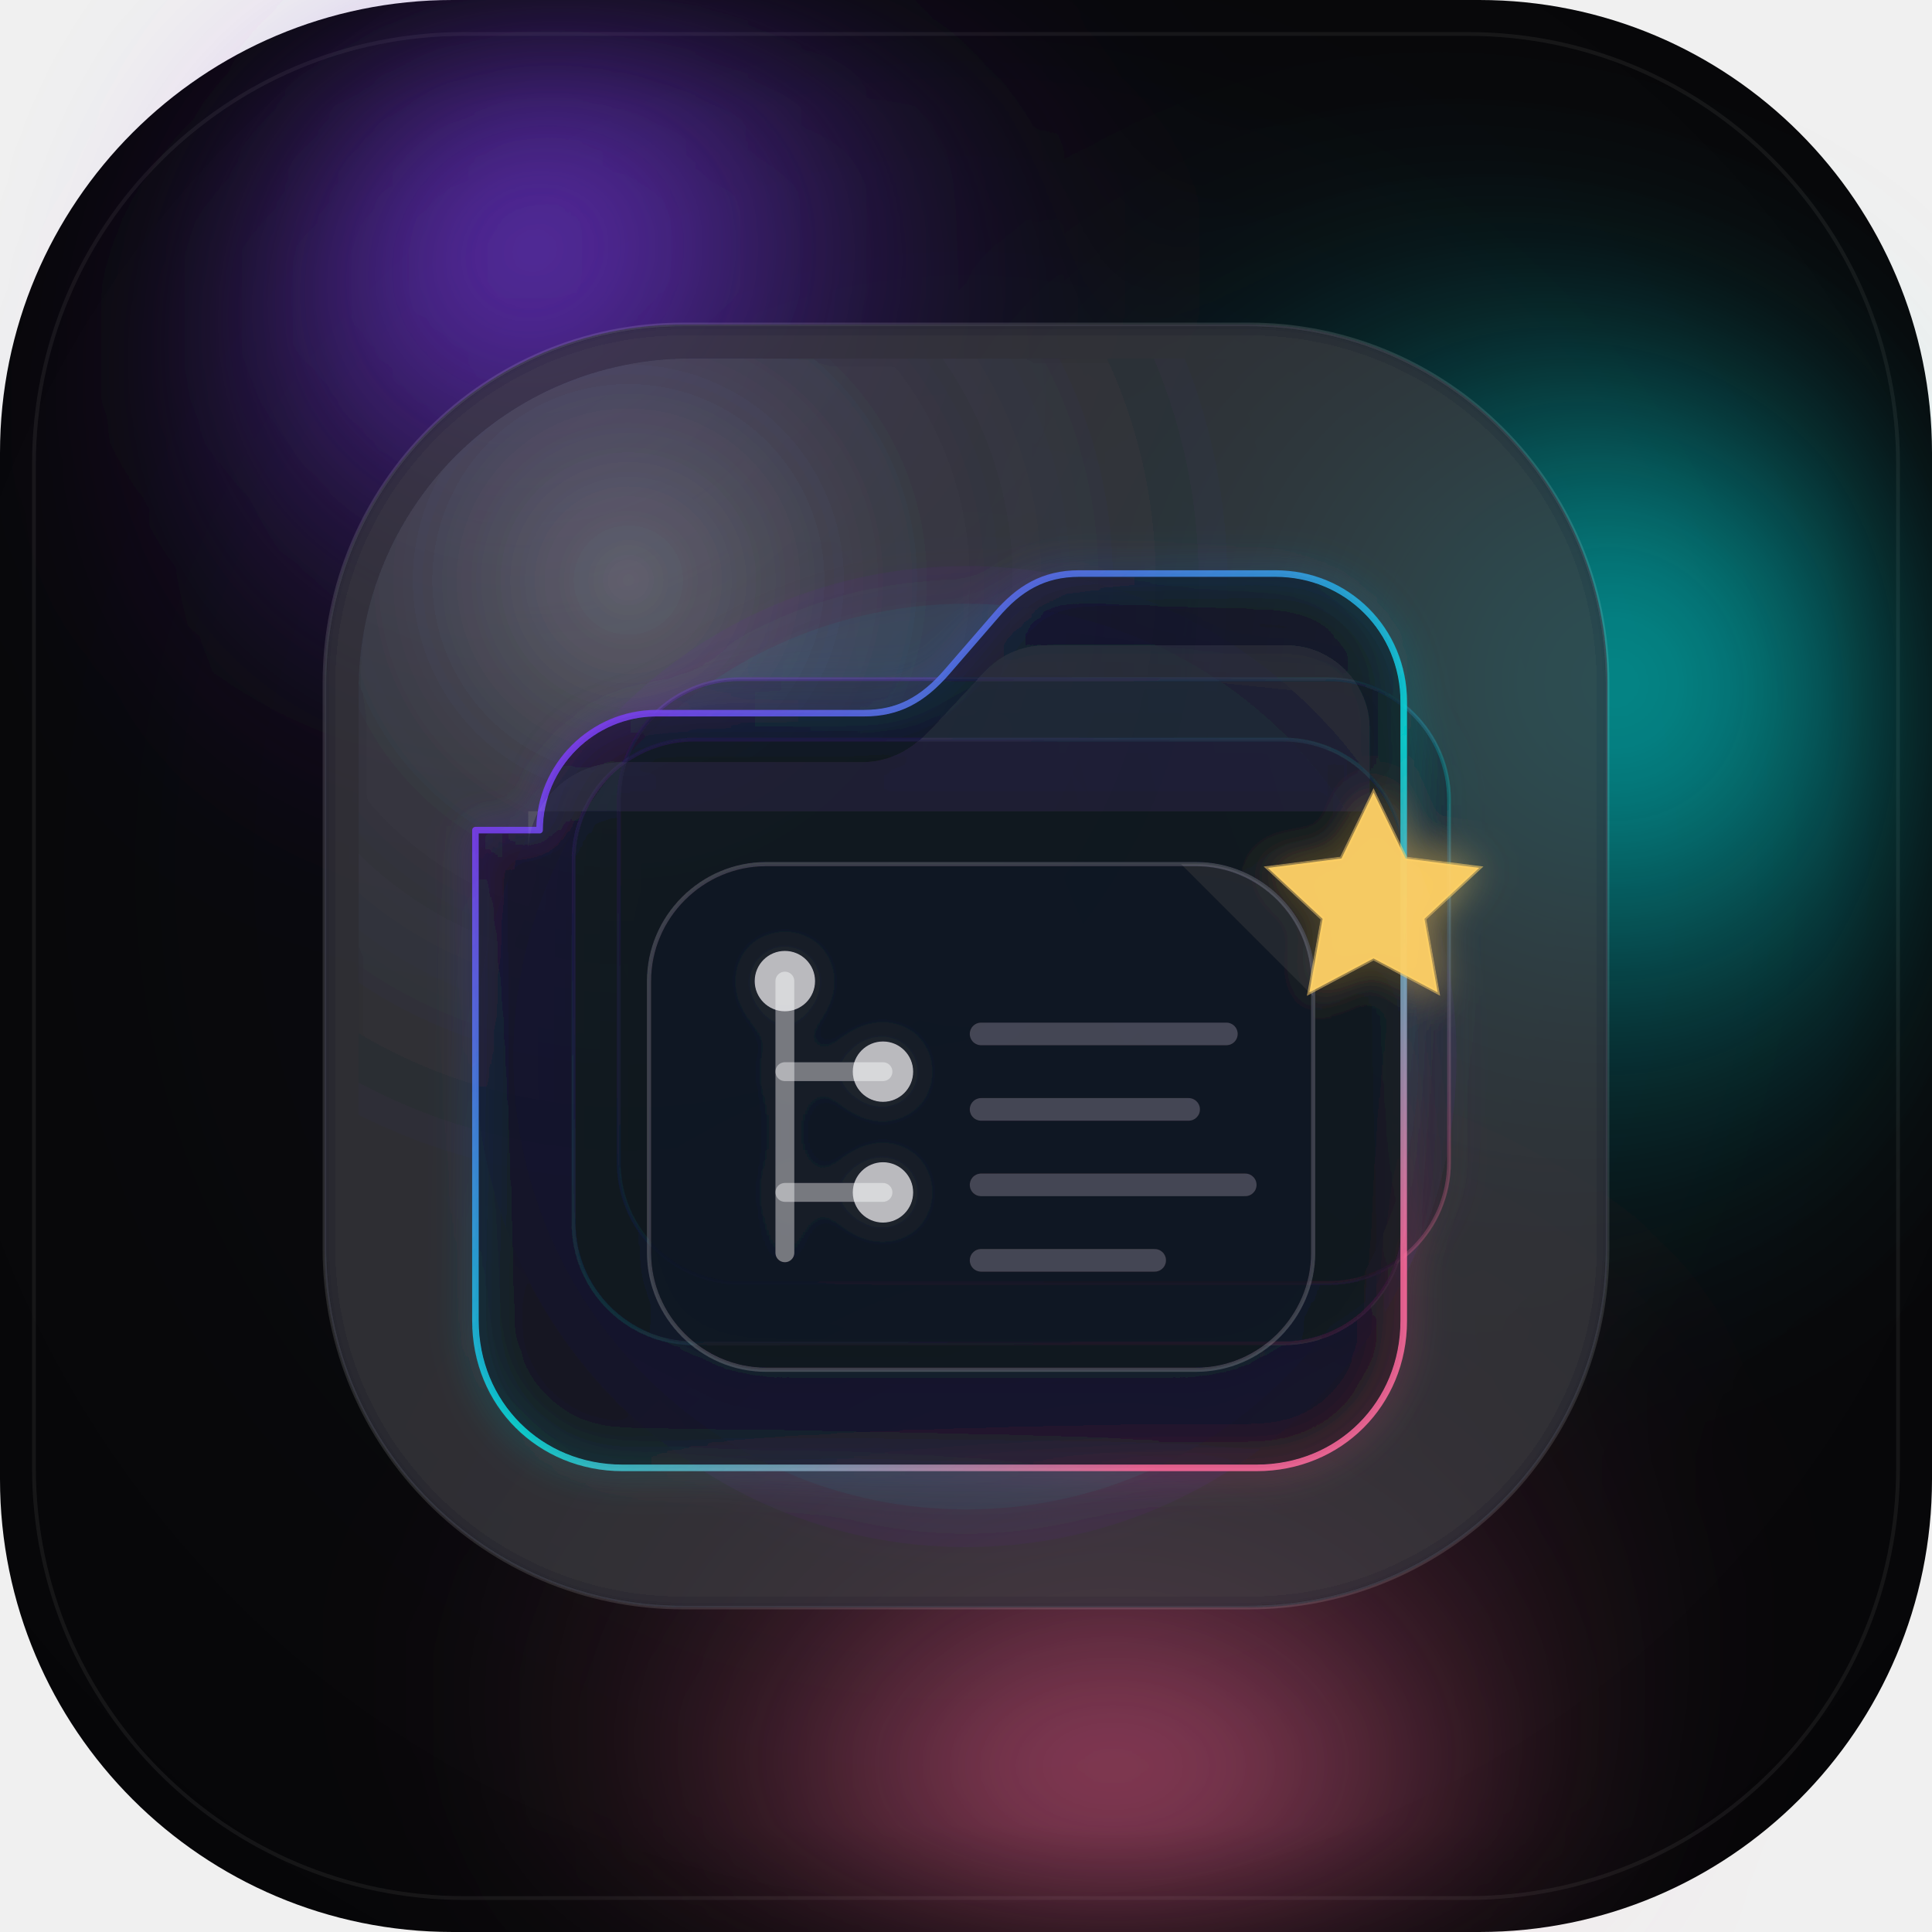
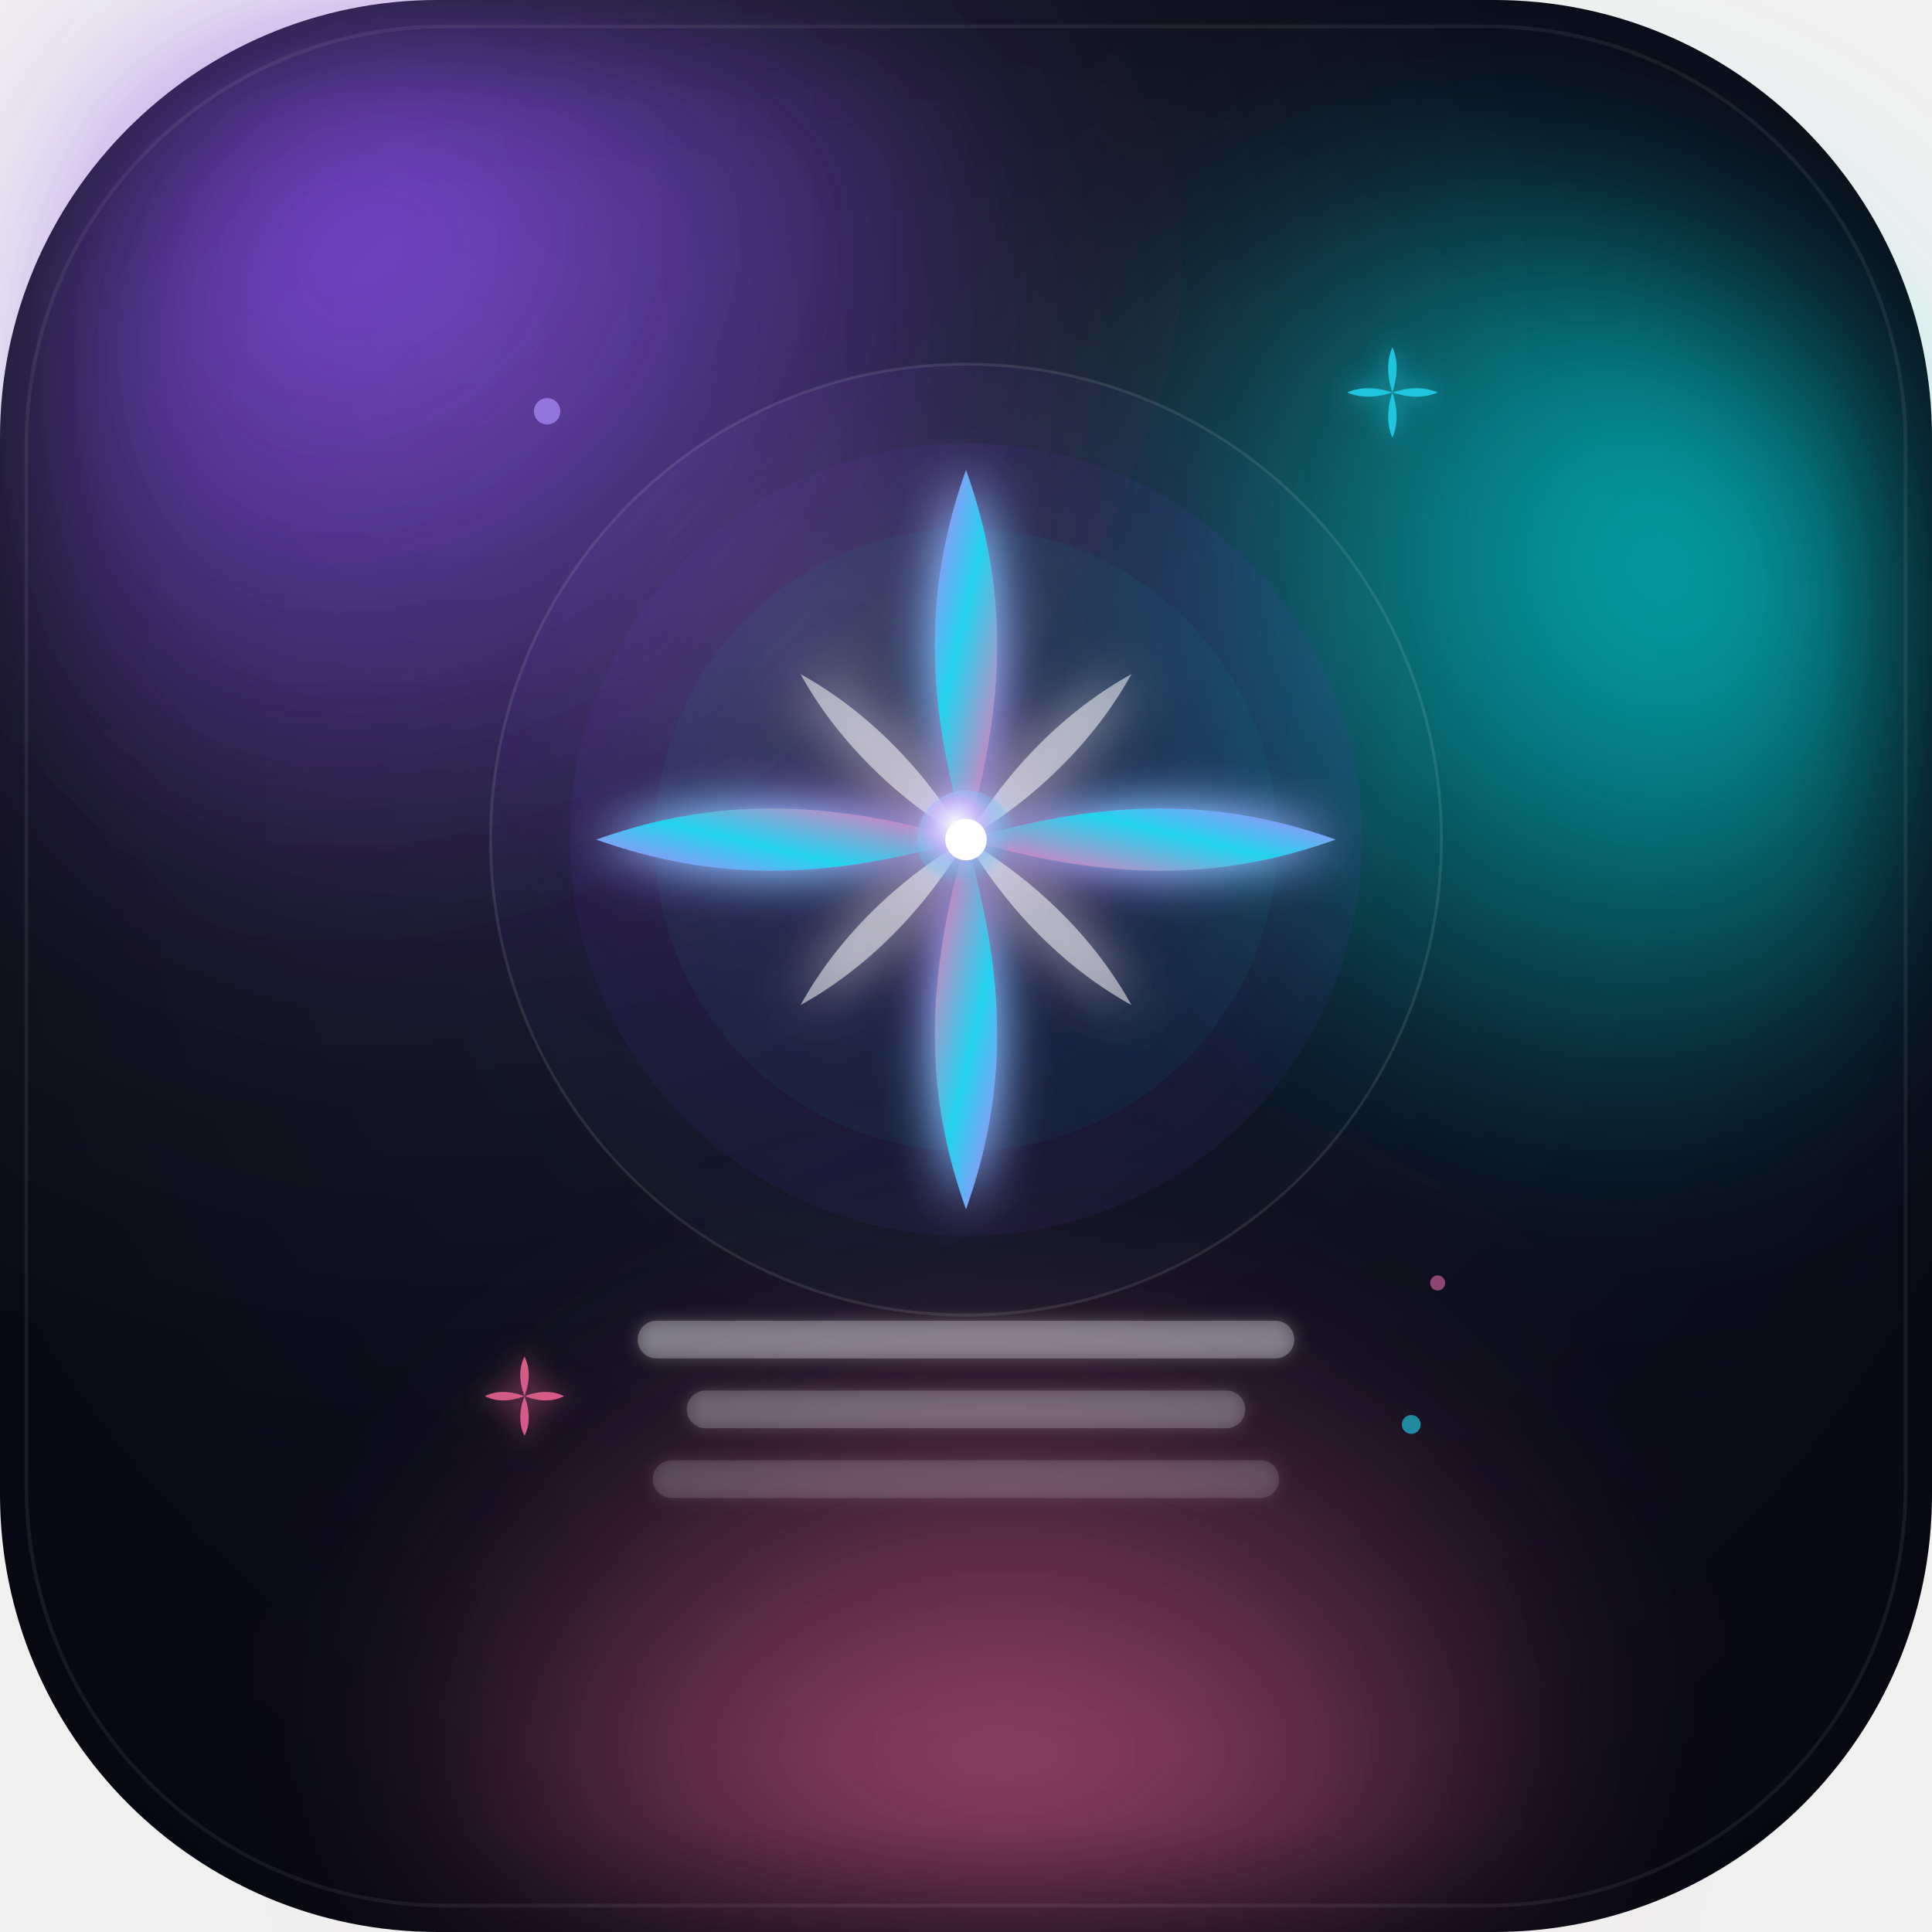
- <svg xmlns="http://www.w3.org/2000/svg" version="1.1" width="1024" height="1024">
-   <svg version="1.1" width="1024" height="1024">
-     <svg width="1024" height="1024" viewBox="0 0 1024 1024" shape-rendering="geometricPrecision">
-       <defs>
-         <radialGradient id="bgVignette" cx="50%" cy="45%" r="75%">
-           <stop offset="0%" stop-color="#0b0c14" />
-           <stop offset="65%" stop-color="#08080a" />
-           <stop offset="100%" stop-color="#050507" />
-         </radialGradient>
-         <radialGradient id="auroraViolet" cx="35%" cy="25%" r="60%">
-           <stop offset="0%" stop-color="#7c3aed" stop-opacity="0.90" />
-           <stop offset="55%" stop-color="#7c3aed" stop-opacity="0.18" />
-           <stop offset="100%" stop-color="#7c3aed" stop-opacity="0" />
-         </radialGradient>
-         <radialGradient id="auroraCyan" cx="70%" cy="40%" r="60%">
-           <stop offset="0%" stop-color="#06d6d6" stop-opacity="0.85" />
-           <stop offset="55%" stop-color="#06d6d6" stop-opacity="0.16" />
-           <stop offset="100%" stop-color="#06d6d6" stop-opacity="0" />
-         </radialGradient>
-         <radialGradient id="auroraCoral" cx="55%" cy="80%" r="65%">
-           <stop offset="0%" stop-color="#ff6b9d" stop-opacity="0.80" />
-           <stop offset="55%" stop-color="#ff6b9d" stop-opacity="0.14" />
-           <stop offset="100%" stop-color="#ff6b9d" stop-opacity="0" />
-         </radialGradient>
-         <radialGradient id="glassHighlight" cx="22%" cy="18%" r="55%">
-           <stop offset="0%" stop-color="#ffffff" stop-opacity="0.34" />
-           <stop offset="45%" stop-color="#ffffff" stop-opacity="0.10" />
-           <stop offset="100%" stop-color="#ffffff" stop-opacity="0" />
-         </radialGradient>
-         <linearGradient id="strokeAccent" x1="20%" y1="10%" x2="85%" y2="90%">
-           <stop offset="0%" stop-color="#7c3aed" stop-opacity="0.95" />
-           <stop offset="55%" stop-color="#06d6d6" stop-opacity="0.95" />
-           <stop offset="100%" stop-color="#ff6b9d" stop-opacity="0.90" />
-         </linearGradient>
-         <filter id="blurBig" x="-40%" y="-40%" width="180%" height="180%">
-           <feGaussianBlur stdDeviation="60" />
-         </filter>
-         <filter id="softGlow" x="-40%" y="-40%" width="180%" height="180%">
-           <feGaussianBlur stdDeviation="10" result="b" />
-           <feColorMatrix in="b" type="matrix" values="1 0 0 0 0                 0 1 0 0 0                 0 0 1 0 0                 0 0 0 0.55 0" result="g" />
-           <feMerge>
-             <feMergeNode in="g" />
-             <feMergeNode in="SourceGraphic" />
-           </feMerge>
-         </filter>
-         <filter id="innerSoft" x="-20%" y="-20%" width="140%" height="140%">
-           <feGaussianBlur stdDeviation="3" result="b" />
-           <feComposite in="b" in2="SourceAlpha" operator="in" result="i" />
-           <feColorMatrix in="i" type="matrix" values="1 0 0 0 1                 0 1 0 0 1                 0 0 1 0 1                 0 0 0 0.18 0" result="c" />
-           <feMerge>
-             <feMergeNode in="c" />
-             <feMergeNode in="SourceGraphic" />
-           </feMerge>
-         </filter>
-       </defs>
-       <rect x="0" y="0" width="1024" height="1024" rx="240" fill="url(#bgVignette)" />
-       <rect x="18" y="18" width="988" height="988" rx="228" fill="none" stroke="#ffffff" stroke-opacity="0.06" stroke-width="2" />
-       <g filter="url(#blurBig)">
-         <circle cx="360" cy="260" r="270" fill="url(#auroraViolet)" />
-         <circle cx="740" cy="420" r="290" fill="url(#auroraCyan)" />
-         <circle cx="560" cy="820" r="300" fill="url(#auroraCoral)" />
-       </g>
-       <g filter="url(#innerSoft)">
-         <rect x="172" y="172" width="680" height="680" rx="190" fill="#0f1220" fill-opacity="0.72" stroke="#ffffff" stroke-opacity="0.12" stroke-width="2" />
-         <rect x="190" y="190" width="644" height="644" rx="176" fill="url(#glassHighlight)" opacity="0.85" />
-       </g>
-       <g filter="url(#softGlow)">
-         <circle cx="512" cy="560" r="240" fill="#06d6d6" fill-opacity="0.06" />
-         <circle cx="512" cy="560" r="260" fill="#7c3aed" fill-opacity="0.05" />
-         <rect x="328" y="360" width="440" height="320" rx="64" fill="#0f1220" fill-opacity="0.30" stroke="url(#strokeAccent)" stroke-opacity="0.28" stroke-width="2" />
-         <rect x="304" y="392" width="440" height="320" rx="64" fill="#0f1220" fill-opacity="0.34" stroke="url(#strokeAccent)" stroke-opacity="0.32" stroke-width="2" />
-         <path d="       M 286 440       C 286 406 314 378 348 378       L 458 378       C 476 378 489 371 502 356       L 528 326       C 540 312 553 304 572 304       L 676 304       C 714 304 744 334 744 372       L 744 700       C 744 744 710 778 666 778       L 330 778       C 286 778 252 744 252 700       L 252 440       C 252 440 252 440 286 440       Z" fill="#0f1220" fill-opacity="0.62" stroke="url(#strokeAccent)" stroke-opacity="0.95" stroke-width="3.5" stroke-linejoin="round" />
-         <path d="       M 280 452       C 280 425 302 404 330 404       L 456 404       C 470 404 481 399 492 388       L 520 358       C 529 348 540 342 555 342       L 682 342       C 706 342 726 362 726 386       L 726 430       L 280 430       Z" fill="#ffffff" fill-opacity="0.06" />
-         <path d="       M 344 520       C 344 486 372 458 406 458       L 634 458       C 668 458 696 486 696 520       L 696 664       C 696 698 668 726 634 726       L 406 726       C 372 726 344 698 344 664       Z" fill="#0f1220" fill-opacity="0.55" stroke="#ffffff" stroke-opacity="0.18" stroke-width="2.2" />
-         <path d="M 626 458 L 696 528 L 696 520 C 696 486 668 458 634 458 Z" fill="#ffffff" fill-opacity="0.08" />
-         <g stroke="#ffffff" stroke-opacity="0.42" stroke-width="10" stroke-linecap="round" fill="none">
-           <path d="M 416 520 L 416 664" />
-           <path d="M 416 568 L 468 568" />
-           <path d="M 416 632 L 468 632" />
-         </g>
-         <g fill="#ffffff" fill-opacity="0.70">
-           <circle cx="416" cy="520" r="16" />
-           <circle cx="468" cy="568" r="16" />
-           <circle cx="468" cy="632" r="16" />
-         </g>
-         <g stroke="#ffffff" stroke-opacity="0.22" stroke-width="12" stroke-linecap="round">
-           <path d="M 520 548 L 650 548" />
-           <path d="M 520 588 L 630 588" />
-           <path d="M 520 628 L 660 628" />
-           <path d="M 520 668 L 612 668" />
-         </g>
-         <path d="       M 728 420       L 745 455       L 784 460       L 755 487       L 762 526       L 728 508       L 694 526       L 701 487       L 672 460       L 711 455       Z" fill="#ffd166" fill-opacity="0.95" stroke="#ffd166" stroke-opacity="0.55" stroke-width="2" />
-       </g>
-     </svg>
-   </svg>
-   <style>@media (prefers-color-scheme: light) { :root { filter: none; } }
- @media (prefers-color-scheme: dark) { :root { filter: none; } }
- </style>
+ <svg xmlns="http://www.w3.org/2000/svg" viewBox="0 0 1024 1024" width="1024" height="1024" shape-rendering="geometricPrecision">
+   <defs>
+     <radialGradient id="bg" cx="50%" cy="40%" r="72%">
+       <stop offset="0%" stop-color="#0f1225" />
+       <stop offset="100%" stop-color="#060710" />
+     </radialGradient>
+     <radialGradient id="av" cx="28%" cy="24%" r="66%">
+       <stop offset="0%" stop-color="#7c3aed" stop-opacity="0.92" />
+       <stop offset="100%" stop-color="#7c3aed" stop-opacity="0" />
+     </radialGradient>
+     <radialGradient id="ac" cx="74%" cy="36%" r="60%">
+       <stop offset="0%" stop-color="#06d6d6" stop-opacity="0.88" />
+       <stop offset="100%" stop-color="#06d6d6" stop-opacity="0" />
+     </radialGradient>
+     <radialGradient id="ap" cx="52%" cy="84%" r="64%">
+       <stop offset="0%" stop-color="#ff6b9d" stop-opacity="0.80" />
+       <stop offset="100%" stop-color="#ff6b9d" stop-opacity="0" />
+     </radialGradient>
+     <linearGradient id="sg" x1="15%" y1="0%" x2="85%" y2="100%">
+       <stop offset="0%" stop-color="#a78bfa" />
+       <stop offset="42%" stop-color="#22d3ee" />
+       <stop offset="100%" stop-color="#f472b6" />
+     </linearGradient>
+     <radialGradient id="discGrad" cx="38%" cy="32%" r="62%">
+       <stop offset="0%" stop-color="#ffffff" stop-opacity="0.13" />
+       <stop offset="60%" stop-color="#7c3aed" stop-opacity="0.05" />
+       <stop offset="100%" stop-color="#06d6d6" stop-opacity="0.02" />
+     </radialGradient>
+     <radialGradient id="coreGrad" cx="40%" cy="35%" r="60%">
+       <stop offset="0%" stop-color="#ffffff" stop-opacity="1" />
+       <stop offset="45%" stop-color="#c4b5fd" stop-opacity="0.7" />
+       <stop offset="100%" stop-color="#22d3ee" stop-opacity="0" />
+     </radialGradient>
+     <radialGradient id="gh" cx="24%" cy="18%" r="56%">
+       <stop offset="0%" stop-color="#ffffff" stop-opacity="0.10" />
+       <stop offset="100%" stop-color="#ffffff" stop-opacity="0" />
+     </radialGradient>
+     <filter id="blurAurora" x="-50%" y="-50%" width="200%" height="200%">
+       <feGaussianBlur stdDeviation="60" />
+     </filter>
+     <filter id="glow" x="-45%" y="-45%" width="190%" height="190%">
+       <feGaussianBlur stdDeviation="14" result="b" />
+       <feColorMatrix in="b" type="matrix" values="1 0 0 0 0.18  0 0.8 0 0 0.08  0 0 1 0 0.55  0 0 0 1.3 0" result="g" />
+       <feMerge>
+         <feMergeNode in="g" />
+         <feMergeNode in="SourceGraphic" />
+       </feMerge>
+     </filter>
+     <filter id="softGlow" x="-40%" y="-40%" width="180%" height="180%">
+       <feGaussianBlur stdDeviation="7" result="b" />
+       <feMerge>
+         <feMergeNode in="b" />
+         <feMergeNode in="SourceGraphic" />
+       </feMerge>
+     </filter>
+     <filter id="lineGlow" x="-20%" y="-100%" width="140%" height="300%">
+       <feGaussianBlur stdDeviation="4" result="b" />
+       <feMerge>
+         <feMergeNode in="b" />
+         <feMergeNode in="SourceGraphic" />
+       </feMerge>
+     </filter>
+   </defs>
+   <rect width="1024" height="1024" rx="232" fill="url(#bg)" />
+   <g filter="url(#blurAurora)">
+     <circle cx="310" cy="265" r="295" fill="url(#av)" />
+     <circle cx="755" cy="375" r="278" fill="url(#ac)" />
+     <circle cx="520" cy="835" r="300" fill="url(#ap)" />
+   </g>
+   <rect width="1024" height="1024" rx="232" fill="url(#gh)" />
+   <rect x="14" y="14" width="996" height="996" rx="222" fill="none" stroke="#ffffff" stroke-opacity="0.07" stroke-width="2" />
+   <circle cx="512" cy="445" r="252" fill="url(#discGrad)" stroke="#ffffff" stroke-opacity="0.10" stroke-width="1.5" />
+   <circle cx="512" cy="445" r="210" fill="#7c3aed" fill-opacity="0.07" />
+   <circle cx="512" cy="445" r="165" fill="#06d6d6" fill-opacity="0.05" />
+   <g filter="url(#glow)" transform="translate(512, 445)">
+     <path d="M 0,0 C 22,-76 22,-134 0,-196 C -22,-134 -22,-76 0,0" fill="url(#sg)" />
+     <path d="M 0,0 C 22,-76 22,-134 0,-196 C -22,-134 -22,-76 0,0" fill="url(#sg)" transform="rotate(90)" />
+     <path d="M 0,0 C 22,-76 22,-134 0,-196 C -22,-134 -22,-76 0,0" fill="url(#sg)" transform="rotate(180)" />
+     <path d="M 0,0 C 22,-76 22,-134 0,-196 C -22,-134 -22,-76 0,0" fill="url(#sg)" transform="rotate(270)" />
+     <path d="M 0,0 C 11,-42 11,-86 0,-124 C -11,-86 -11,-42 0,0" fill="#ffffff" fill-opacity="0.52" transform="rotate(45)" />
+     <path d="M 0,0 C 11,-42 11,-86 0,-124 C -11,-86 -11,-42 0,0" fill="#ffffff" fill-opacity="0.52" transform="rotate(135)" />
+     <path d="M 0,0 C 11,-42 11,-86 0,-124 C -11,-86 -11,-42 0,0" fill="#ffffff" fill-opacity="0.52" transform="rotate(225)" />
+     <path d="M 0,0 C 11,-42 11,-86 0,-124 C -11,-86 -11,-42 0,0" fill="#ffffff" fill-opacity="0.52" transform="rotate(315)" />
+   </g>
+   <circle cx="512" cy="445" r="26" fill="url(#coreGrad)" filter="url(#softGlow)" />
+   <circle cx="512" cy="445" r="11" fill="#ffffff" />
+   <g filter="url(#lineGlow)">
+     <rect x="338" y="700" width="348" height="20" rx="10" fill="#ffffff" fill-opacity="0.26" />
+     <rect x="364" y="737" width="296" height="20" rx="10" fill="#ffffff" fill-opacity="0.18" />
+     <rect x="346" y="774" width="332" height="20" rx="10" fill="#ffffff" fill-opacity="0.12" />
+   </g>
+   <g transform="translate(738, 208)" fill="#22d3ee" opacity="0.88" filter="url(#softGlow)">
+     <path d="M 0,0 C 3,-9 3,-17 0,-24 C -3,-17 -3,-9 0,0" />
+     <path d="M 0,0 C 3,-9 3,-17 0,-24 C -3,-17 -3,-9 0,0" transform="rotate(90)" />
+     <path d="M 0,0 C 3,-9 3,-17 0,-24 C -3,-17 -3,-9 0,0" transform="rotate(180)" />
+     <path d="M 0,0 C 3,-9 3,-17 0,-24 C -3,-17 -3,-9 0,0" transform="rotate(270)" />
+   </g>
+   <g transform="translate(278, 740)" fill="#ff6b9d" opacity="0.82" filter="url(#softGlow)">
+     <path d="M 0,0 C 3,-8 3,-15 0,-21 C -3,-15 -3,-8 0,0" />
+     <path d="M 0,0 C 3,-8 3,-15 0,-21 C -3,-15 -3,-8 0,0" transform="rotate(90)" />
+     <path d="M 0,0 C 3,-8 3,-15 0,-21 C -3,-15 -3,-8 0,0" transform="rotate(180)" />
+     <path d="M 0,0 C 3,-8 3,-15 0,-21 C -3,-15 -3,-8 0,0" transform="rotate(270)" />
+   </g>
+   <circle cx="290" cy="218" r="7" fill="#a78bfa" opacity="0.72" />
+   <circle cx="748" cy="755" r="5" fill="#22d3ee" opacity="0.62" />
+   <circle cx="762" cy="680" r="4" fill="#f472b6" opacity="0.55" />
</svg>
